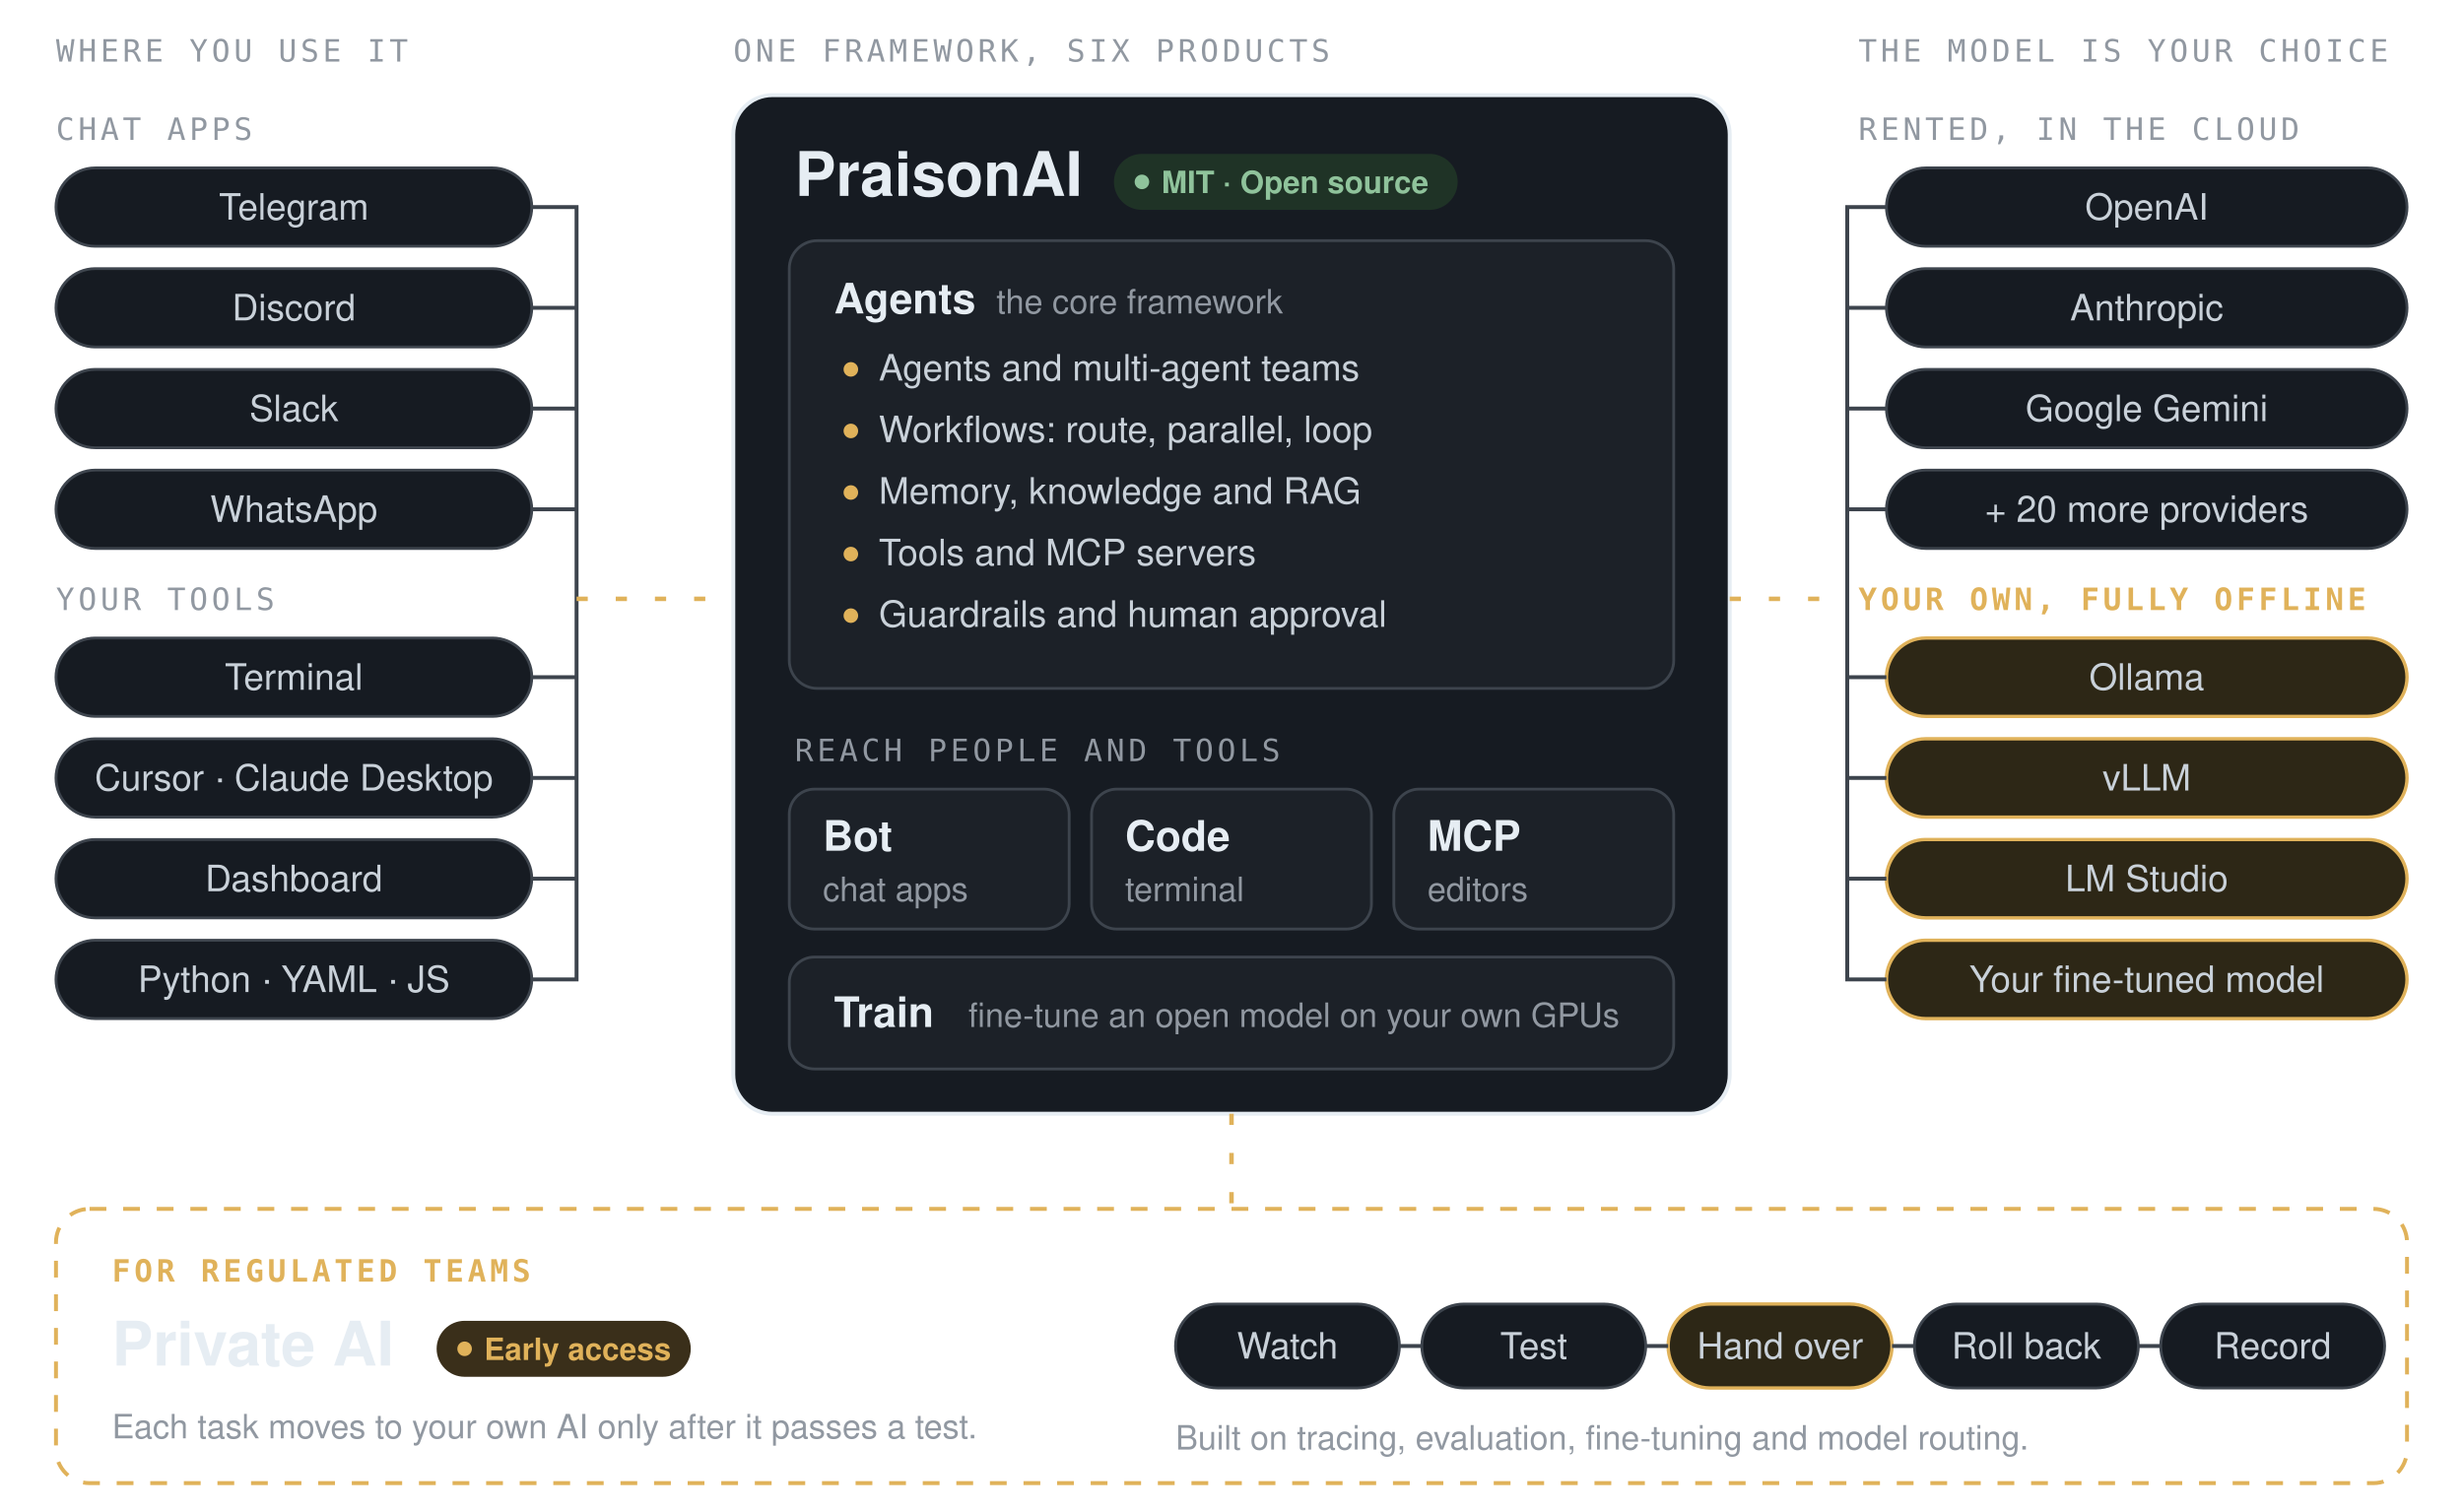
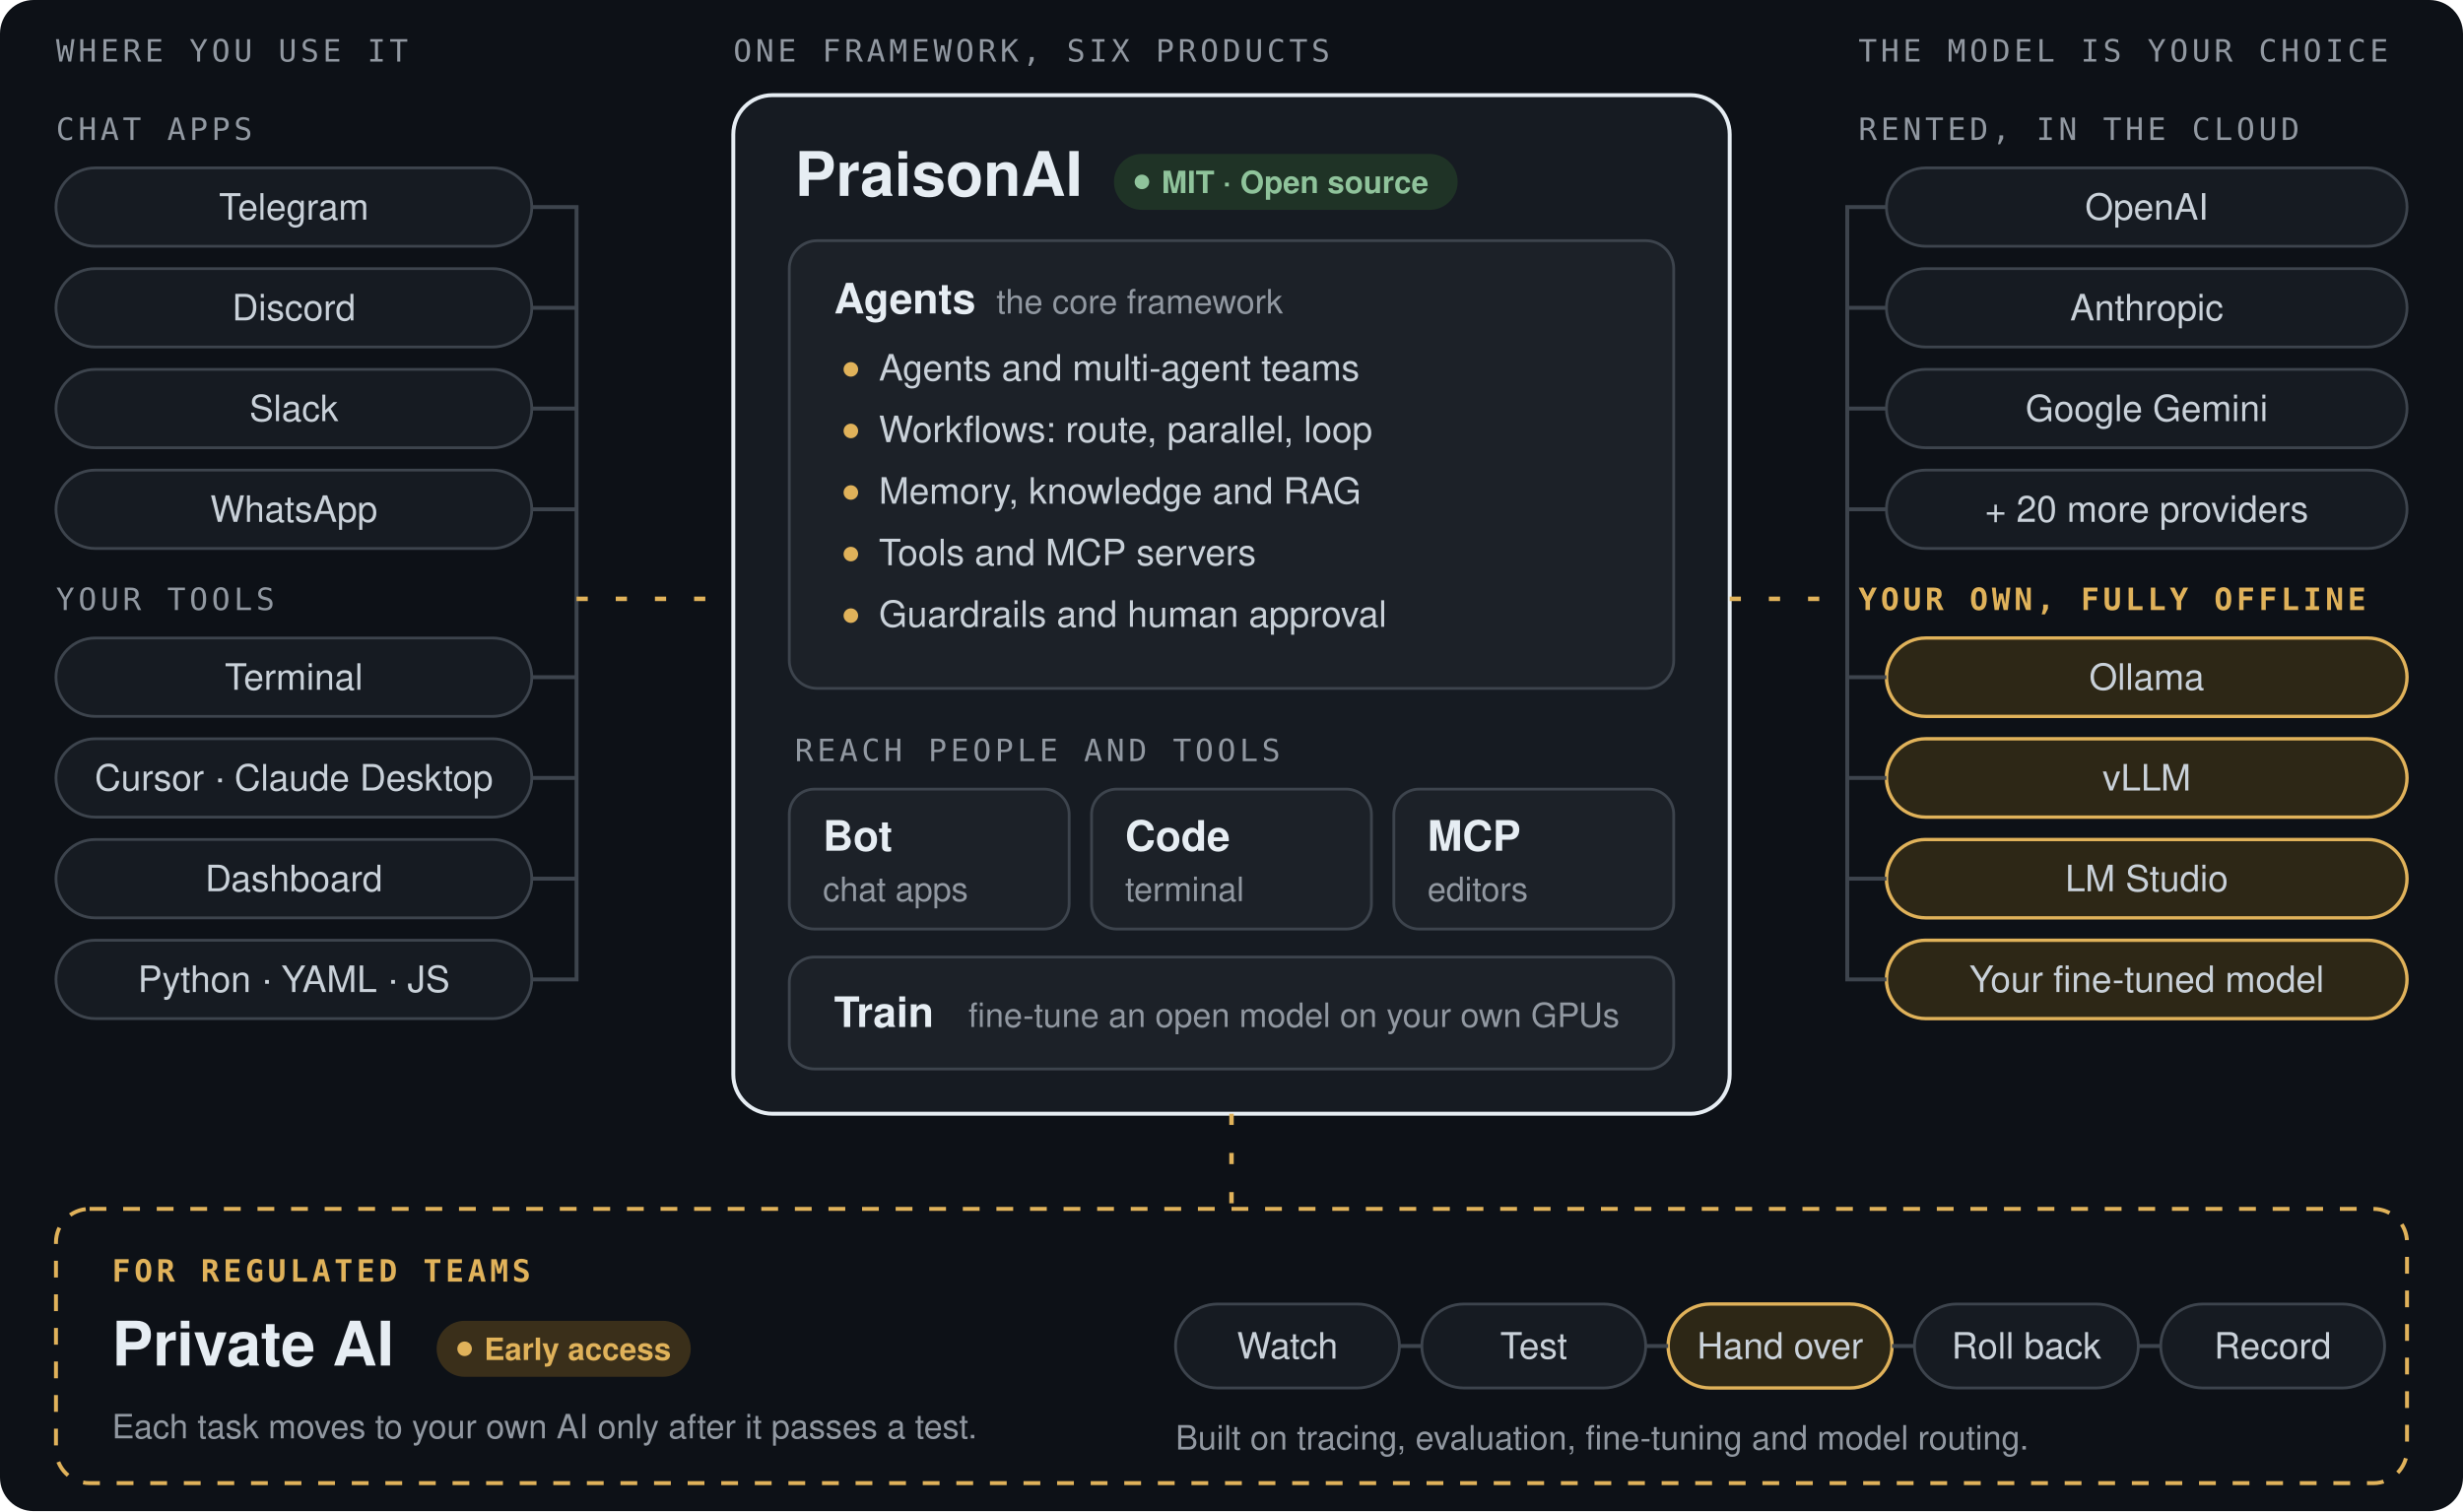
<svg xmlns="http://www.w3.org/2000/svg" viewBox="0 0 880 540" width="880" height="540" role="img" aria-label="How PraisonAI fits together: chat apps and your tools on the left, the PraisonAI core with Bot, Code, MCP and Train in the middle, cloud models or your own offline models on the right, and Private AI for regulated teams underneath">
-   <style>
+   <style>.bgr{fill:#0d1117}
.eb{font:500 11px ui-monospace,SFMono-Regular,Menlo,Consolas,monospace;fill:#9198a1;letter-spacing:.12em}
.ebA{font:600 11px ui-monospace,SFMono-Regular,Menlo,Consolas,monospace;fill:#e0b25a;letter-spacing:.12em}
.h1{font:650 22px -apple-system,BlinkMacSystemFont,'Segoe UI',Helvetica,Arial,sans-serif;fill:#e6edf3}
.h2{font:600 15px -apple-system,BlinkMacSystemFont,'Segoe UI',Helvetica,Arial,sans-serif;fill:#e6edf3}
.tx{font:400 13px -apple-system,BlinkMacSystemFont,'Segoe UI',Helvetica,Arial,sans-serif;fill:#c9d1d9}
.sm{font:400 12px -apple-system,BlinkMacSystemFont,'Segoe UI',Helvetica,Arial,sans-serif;fill:#9198a1}
.mono{font:500 12px ui-monospace,SFMono-Regular,Menlo,Consolas,monospace;fill:#e6edf3}
.pill{fill:#161b22;stroke:#3d444d;stroke-width:1}
.pillHi{fill:#2d2716;stroke:#e0b25a;stroke-width:1.2}
.card{fill:#161b22;stroke:#e6edf3;stroke-width:1.4}
.soft{fill:#1c2128;stroke:#3d444d;stroke-width:1}
.dash{fill:none;stroke:#e0b25a;stroke-width:1.4;stroke-dasharray:6 6}
.wire{fill:none;stroke:#3d444d;stroke-width:1.4}
.flow{fill:none;stroke:#e0b25a;stroke-width:1.6;stroke-dasharray:4 10;animation:flow 1.6s linear infinite}
.flowR{fill:none;stroke:#e0b25a;stroke-width:1.6;stroke-dasharray:4 10;animation:flowR 1.6s linear infinite}
.okb{fill:#1f3326} .okt{font:600 11px -apple-system,BlinkMacSystemFont,'Segoe UI',Helvetica,Arial,sans-serif;fill:#8fc39b}
.acb{fill:#3a2f1a} .act{font:600 11px -apple-system,BlinkMacSystemFont,'Segoe UI',Helvetica,Arial,sans-serif;fill:#e0b25a}
.dot{fill:#e0b25a}
@keyframes flow{to{stroke-dashoffset:-28}}
@keyframes flowR{to{stroke-dashoffset:28}}
@media (prefers-reduced-motion:reduce){*{animation:none!important}}
</style>
+   <rect class="bgr" x="0" y="0" width="880" height="540" rx="12" />
  <text class="eb" x="20" y="22">WHERE YOU USE IT</text>
  <text class="eb" x="262" y="22">ONE FRAMEWORK, SIX PRODUCTS</text>
  <text class="eb" x="664" y="22">THE MODEL IS YOUR CHOICE</text>
  <text class="eb" x="20" y="50">CHAT APPS</text>
  <rect class="pill" x="20" y="60" width="170" height="28" rx="14.0" />
  <text class="tx" x="105.0" y="78.5" text-anchor="middle">Telegram</text>
  <rect class="pill" x="20" y="96" width="170" height="28" rx="14.0" />
  <text class="tx" x="105.0" y="114.5" text-anchor="middle">Discord</text>
  <rect class="pill" x="20" y="132" width="170" height="28" rx="14.0" />
  <text class="tx" x="105.0" y="150.5" text-anchor="middle">Slack</text>
  <rect class="pill" x="20" y="168" width="170" height="28" rx="14.0" />
  <text class="tx" x="105.0" y="186.5" text-anchor="middle">WhatsApp</text>
  <text class="eb" x="20" y="218">YOUR TOOLS</text>
  <rect class="pill" x="20" y="228" width="170" height="28" rx="14.0" />
  <text class="tx" x="105.0" y="246.5" text-anchor="middle">Terminal</text>
  <rect class="pill" x="20" y="264" width="170" height="28" rx="14.0" />
  <text class="tx" x="105.0" y="282.5" text-anchor="middle">Cursor · Claude Desktop</text>
  <rect class="pill" x="20" y="300" width="170" height="28" rx="14.0" />
  <text class="tx" x="105.0" y="318.5" text-anchor="middle">Dashboard</text>
  <rect class="pill" x="20" y="336" width="170" height="28" rx="14.0" />
  <text class="tx" x="105.0" y="354.5" text-anchor="middle">Python · YAML · JS</text>
  <path class="wire" d="M190 74 H206 V350 H190" />
  <path class="wire" d="M190 110 H206" />
  <path class="wire" d="M190 146 H206" />
  <path class="wire" d="M190 182 H206" />
  <path class="wire" d="M190 242 H206" />
  <path class="wire" d="M190 278 H206" />
  <path class="wire" d="M190 314 H206" />
  <path class="flow" d="M206 214 H262" />
  <rect class="card" x="262" y="34" width="356" height="364" rx="14" />
  <text class="h1" x="284" y="70">PraisonAI</text>
  <rect class="okb" x="398" y="55" width="122.8" height="20" rx="10" />
  <circle class="okt" cx="408" cy="65" r="2.6" />
  <text class="okt" x="415" y="69">MIT · Open source</text>
  <rect class="soft" x="282" y="86" width="316" height="160" rx="10" />
  <text class="h2" x="298" y="112">Agents</text>
  <text class="sm" x="356" y="112">the core framework</text>
  <circle class="dot" cx="304" cy="132" r="2.6" />
  <text class="tx" x="314" y="136">Agents and multi-agent teams</text>
  <circle class="dot" cx="304" cy="154" r="2.6" />
  <text class="tx" x="314" y="158">Workflows: route, parallel, loop</text>
  <circle class="dot" cx="304" cy="176" r="2.6" />
  <text class="tx" x="314" y="180">Memory, knowledge and RAG</text>
  <circle class="dot" cx="304" cy="198" r="2.6" />
  <text class="tx" x="314" y="202">Tools and MCP servers</text>
  <circle class="dot" cx="304" cy="220" r="2.6" />
  <text class="tx" x="314" y="224">Guardrails and human approval</text>
  <text class="eb" x="284" y="272">REACH PEOPLE AND TOOLS</text>
  <rect class="soft" x="282" y="282" width="100" height="50" rx="9" />
  <text class="h2" x="294" y="304">Bot</text>
  <text class="sm" x="294" y="322">chat apps</text>
  <rect class="soft" x="390" y="282" width="100" height="50" rx="9" />
  <text class="h2" x="402" y="304">Code</text>
  <text class="sm" x="402" y="322">terminal</text>
  <rect class="soft" x="498" y="282" width="100" height="50" rx="9" />
  <text class="h2" x="510" y="304">MCP</text>
  <text class="sm" x="510" y="322">editors</text>
  <rect class="soft" x="282" y="342" width="316" height="40" rx="9" />
  <text class="h2" x="298" y="367">Train</text>
  <text class="sm" x="346" y="367">fine-tune an open model on your own GPUs</text>
  <path class="flowR" d="M618 214 H660" />
  <text class="eb" x="664" y="50">RENTED, IN THE CLOUD</text>
  <rect class="pill" x="674" y="60" width="186" height="28" rx="14.0" />
  <text class="tx" x="767.0" y="78.5" text-anchor="middle">OpenAI</text>
  <rect class="pill" x="674" y="96" width="186" height="28" rx="14.0" />
  <text class="tx" x="767.0" y="114.5" text-anchor="middle">Anthropic</text>
  <rect class="pill" x="674" y="132" width="186" height="28" rx="14.0" />
  <text class="tx" x="767.0" y="150.5" text-anchor="middle">Google Gemini</text>
  <rect class="pill" x="674" y="168" width="186" height="28" rx="14.0" />
  <text class="tx" x="767.0" y="186.5" text-anchor="middle">+ 20 more providers</text>
  <text class="ebA" x="664" y="218">YOUR OWN, FULLY OFFLINE</text>
  <rect class="pillHi" x="674" y="228" width="186" height="28" rx="14.0" />
  <text class="tx" x="767.0" y="246.5" text-anchor="middle">Ollama</text>
  <rect class="pillHi" x="674" y="264" width="186" height="28" rx="14.0" />
  <text class="tx" x="767.0" y="282.5" text-anchor="middle">vLLM</text>
  <rect class="pillHi" x="674" y="300" width="186" height="28" rx="14.0" />
  <text class="tx" x="767.0" y="318.5" text-anchor="middle">LM Studio</text>
  <rect class="pillHi" x="674" y="336" width="186" height="28" rx="14.0" />
  <text class="tx" x="767.0" y="354.5" text-anchor="middle">Your fine-tuned model</text>
  <path class="wire" d="M674 74 H660 V350 H674" />
  <path class="wire" d="M674 110 H660" />
  <path class="wire" d="M674 146 H660" />
  <path class="wire" d="M674 182 H660" />
  <path class="wire" d="M674 242 H660" />
  <path class="wire" d="M674 278 H660" />
  <path class="wire" d="M674 314 H660" />
  <path class="flow" d="M440 398 V432" />
  <rect class="dash" x="20" y="432" width="840" height="98" rx="12" />
  <text class="ebA" x="40" y="458">FOR REGULATED TEAMS</text>
  <text class="h1" x="40" y="488">Private AI</text>
  <rect class="acb" x="156" y="472" width="90.8" height="20" rx="10" />
  <circle class="act" cx="166" cy="482" r="2.6" />
  <text class="act" x="173" y="486">Early access</text>
  <text class="sm" x="40" y="514">Each task moves to your own AI only after it passes a test.</text>
  <rect class="pill" x="420" y="466" width="80" height="30" rx="15.0" />
  <text class="tx" x="460.0" y="485.5" text-anchor="middle">Watch</text>
  <rect class="pill" x="508" y="466" width="80" height="30" rx="15.0" />
  <text class="tx" x="548.0" y="485.5" text-anchor="middle">Test</text>
  <path class="wire" d="M500 481 H508" />
  <rect class="pillHi" x="596" y="466" width="80" height="30" rx="15.0" />
  <text class="tx" x="636.0" y="485.5" text-anchor="middle">Hand over</text>
  <path class="wire" d="M588 481 H596" />
  <rect class="pill" x="684" y="466" width="80" height="30" rx="15.0" />
  <text class="tx" x="724.0" y="485.5" text-anchor="middle">Roll back</text>
  <path class="wire" d="M676 481 H684" />
  <rect class="pill" x="772" y="466" width="80" height="30" rx="15.0" />
  <text class="tx" x="812.0" y="485.5" text-anchor="middle">Record</text>
  <path class="wire" d="M764 481 H772" />
  <text class="sm" x="420" y="518">Built on tracing, evaluation, fine-tuning and model routing.</text>
</svg>
